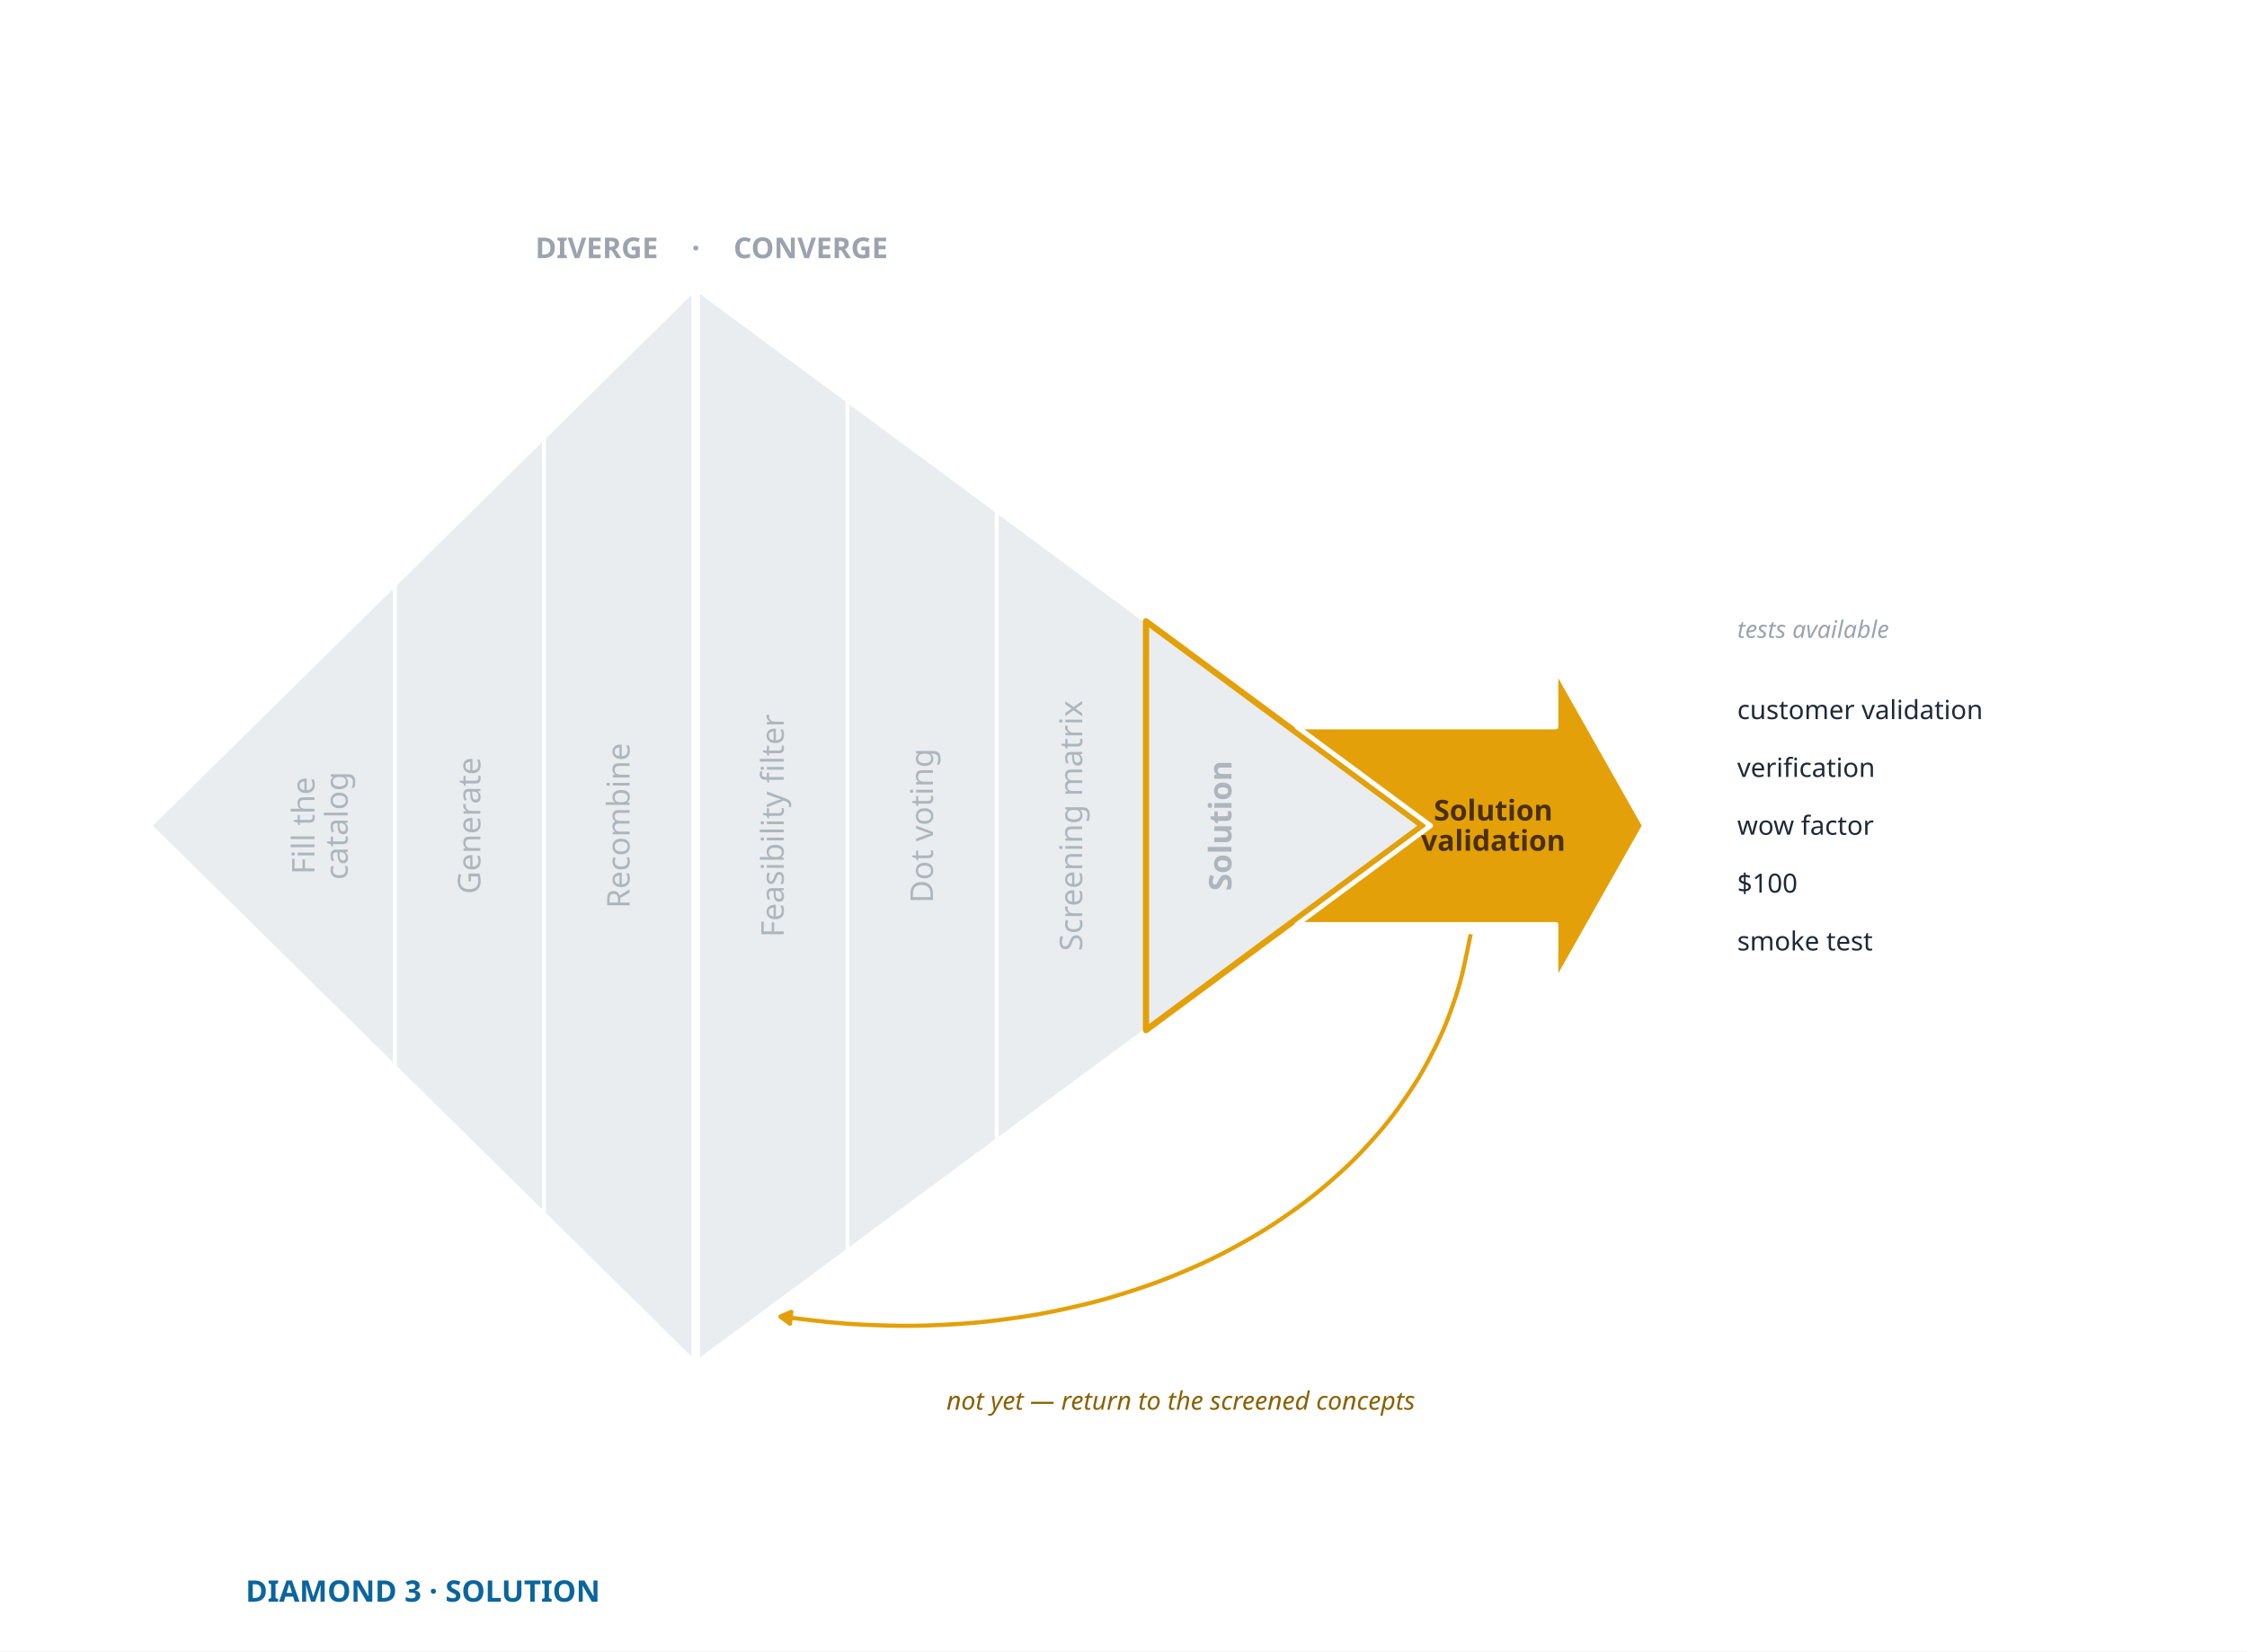
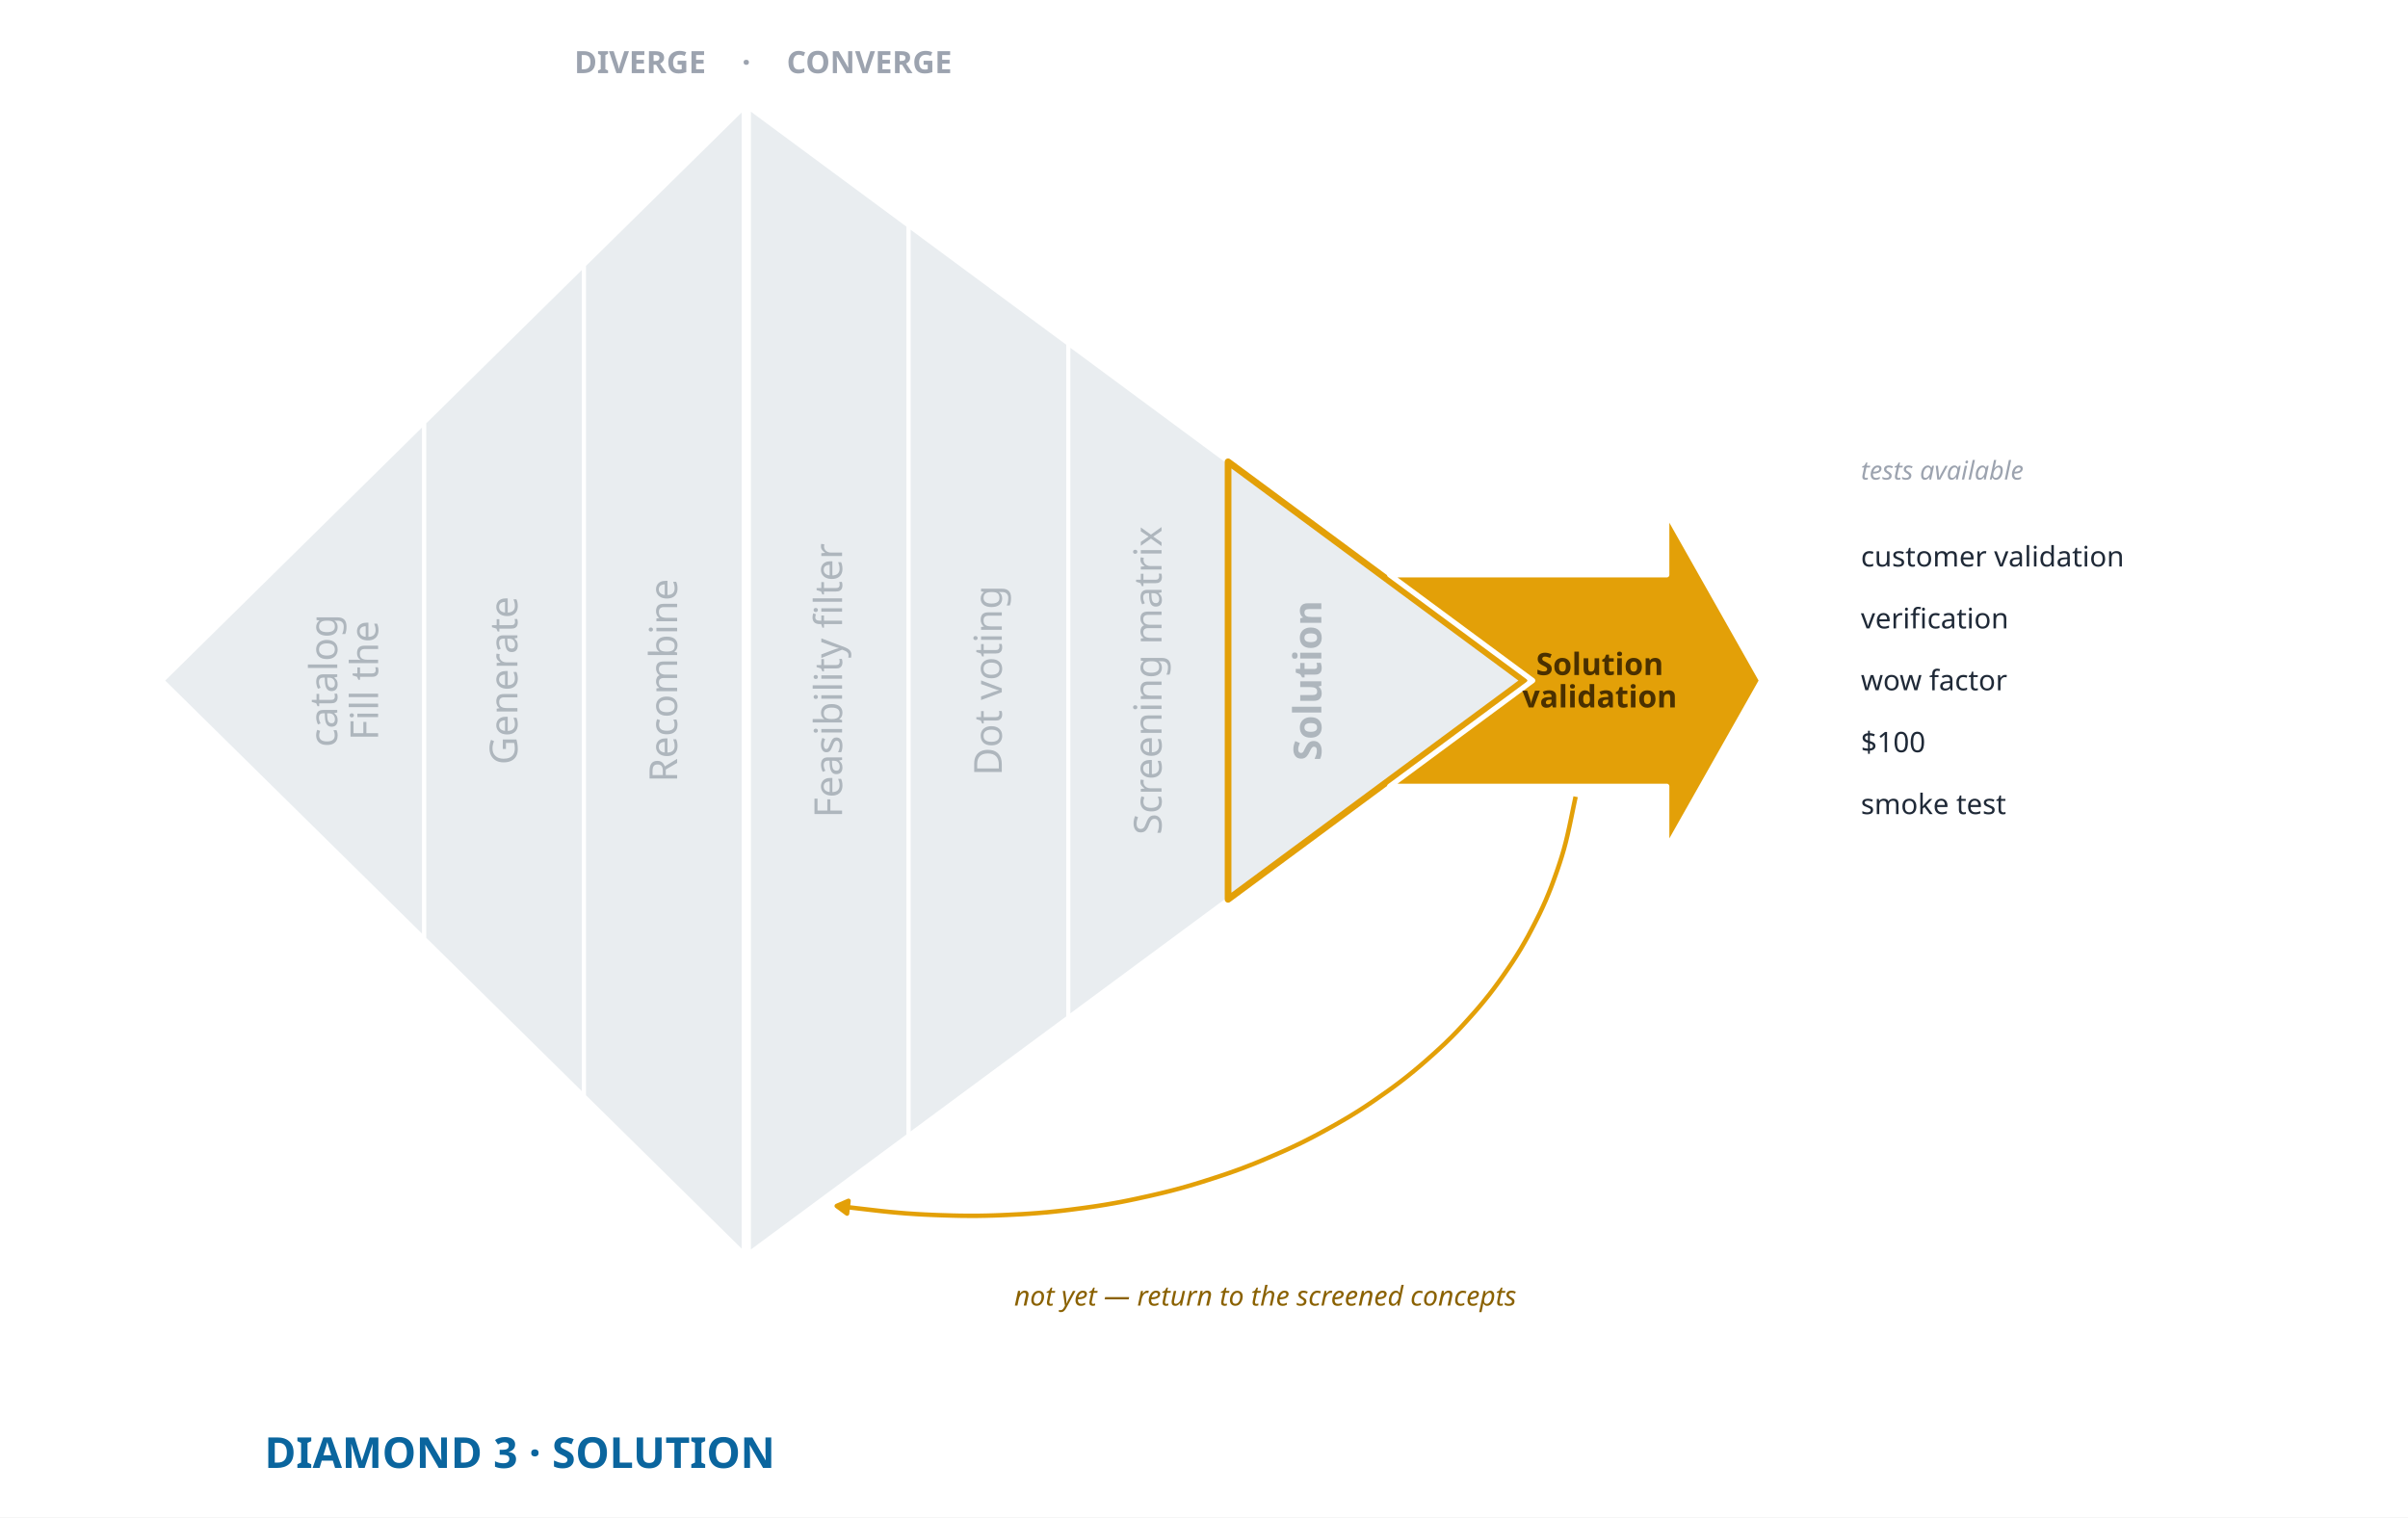
- <svg xmlns="http://www.w3.org/2000/svg" width="691.20pt" height="507.99pt" viewBox="0 0 691.20 507.99">
+ <svg xmlns="http://www.w3.org/2000/svg" width="691.20pt" height="435.56pt" viewBox="0 0 691.20 435.56">
  <g class="svglite">
    <defs>
      <style type="text/css">
    .svglite line, .svglite polyline, .svglite polygon, .svglite path, .svglite rect, .svglite circle {
      fill: none;
      stroke: #000000;
      stroke-linecap: round;
      stroke-linejoin: round;
      stroke-miterlimit: 10.00;
    }
    .svglite text {
      white-space: pre;
    }
    .svglite g.glyphgroup path {
      fill: inherit;
      stroke: none;
    }
  </style>
    </defs>
    <rect width="100%" height="100%" style="stroke: none; fill: #FFFFFF;" />
    <defs>
-       <clipPath id="cpMC4wMHw2OTEuMjB8MC4wMHw1MDcuOTk=">
-         <rect x="0.00" y="0.00" width="691.20" height="507.99" />
+       <clipPath id="cpMC4wMHw2OTEuMjB8MC4wMHw0MzUuNTY=">
+         <rect x="0.00" y="0.00" width="691.20" height="435.56" />
      </clipPath>
    </defs>
-     <g clip-path="url(#cpMC4wMHw2OTEuMjB8MC4wMHw1MDcuOTk=)">
+     <g clip-path="url(#cpMC4wMHw2OTEuMjB8MC4wMHw0MzUuNTY=)">
</g>
    <defs>
-       <clipPath id="cpMC43Mnw2OTAuNDh8MC4wMHw1MDcuOTk=">
-         <rect x="0.72" y="0.00" width="689.76" height="507.99" />
+       <clipPath id="cpMS4xN3w2OTAuMDN8MC4wMHw0MzUuNTY=">
+         <rect x="1.17" y="0.00" width="688.86" height="435.56" />
      </clipPath>
    </defs>
-     <g clip-path="url(#cpMC43Mnw2OTAuNDh8MC4wMHw1MDcuOTk=)">
-       <rect x="0.72" y="0.00" width="689.76" height="507.99" style="stroke-width: 0.00; stroke: none;" />
+     <g clip-path="url(#cpMS4xN3w2OTAuMDN8MC4wMHw0MzUuNTY=)">
+       <rect x="1.17" y="0.00" width="688.86" height="435.56" style="stroke-width: 0.00; stroke: none;" />
    </g>
-     <g clip-path="url(#cpMC4wMHw2OTEuMjB8MC4wMHw1MDcuOTk=)">
+     <g clip-path="url(#cpMC4wMHw2OTEuMjB8MC4wMHw0MzUuNTY=)">
</g>
    <defs>
-       <clipPath id="cpMi43MXw2ODguNDl8MS45OXw1MDUuOTk=">
-         <rect x="2.71" y="1.99" width="685.78" height="504.00" />
+       <clipPath id="cpMy4xNnw2ODguMDR8MS45OXw0MzMuNTc=">
+         <rect x="3.16" y="1.99" width="684.88" height="431.57" />
      </clipPath>
    </defs>
-     <g clip-path="url(#cpMi43MXw2ODguNDl8MS45OXw1MDUuOTk=)">
-       <polygon points="214.79,418.67 260.70,384.73 260.70,123.25 214.79,89.32 " style="stroke-width: 1.17; stroke: #FFFFFF; stroke-linecap: butt; fill: #E9EDF0;" />
-       <polygon points="260.70,384.73 306.61,350.80 306.61,157.18 260.70,123.25 " style="stroke-width: 1.17; stroke: #FFFFFF; stroke-linecap: butt; fill: #E9EDF0;" />
-       <polygon points="306.61,350.80 352.52,316.87 352.52,191.12 306.61,157.18 " style="stroke-width: 1.17; stroke: #FFFFFF; stroke-linecap: butt; fill: #E9EDF0;" />
-       <polygon points="352.52,316.87 437.58,253.99 352.52,191.12 " style="stroke-width: 1.17; stroke: #FFFFFF; stroke-linecap: butt; fill: #E9EDF0;" />
-       <polygon points="46.20,253.99 121.48,328.18 121.48,179.81 " style="stroke-width: 1.17; stroke: #FFFFFF; stroke-linecap: butt; fill: #E9EDF0;" />
-       <polygon points="121.48,328.18 167.38,373.42 167.38,134.56 121.48,179.81 " style="stroke-width: 1.17; stroke: #FFFFFF; stroke-linecap: butt; fill: #E9EDF0;" />
-       <polygon points="167.38,373.42 213.29,418.67 213.29,89.32 167.38,134.56 " style="stroke-width: 1.17; stroke: #FFFFFF; stroke-linecap: butt; fill: #E9EDF0;" />
-       <polygon points="352.52,316.87 437.58,253.99 352.52,191.12 " style="stroke-width: 1.92; stroke: #E3A008; stroke-linecap: butt;" />
-       <text transform="translate(286.99,253.99) rotate(-90)" text-anchor="middle" style="font-size: 9.67px;fill: #AEB6BD; font-family: &quot;Fira Sans&quot;;" textLength="45.16px" lengthAdjust="spacingAndGlyphs">Dot voting</text>
-       <text transform="translate(241.08,253.99) rotate(-90)" text-anchor="middle" style="font-size: 9.67px;fill: #AEB6BD; font-family: &quot;Fira Sans&quot;;" textLength="68.08px" lengthAdjust="spacingAndGlyphs">Feasibility filter</text>
-       <text transform="translate(96.75,253.99) rotate(-90)" text-anchor="middle" style="font-size: 9.67px;fill: #AEB6BD; font-family: &quot;Fira Sans&quot;;" textLength="30.47px" lengthAdjust="spacingAndGlyphs">Fill the</text>
-       <text transform="translate(106.96,253.99) rotate(-90)" text-anchor="middle" style="font-size: 9.67px;fill: #AEB6BD; font-family: &quot;Fira Sans&quot;;" textLength="32.05px" lengthAdjust="spacingAndGlyphs">catalog</text>
-       <text transform="translate(147.76,253.99) rotate(-90)" text-anchor="middle" style="font-size: 9.67px;fill: #AEB6BD; font-family: &quot;Fira Sans&quot;;" textLength="39.92px" lengthAdjust="spacingAndGlyphs">Generate</text>
-       <text transform="translate(193.67,253.99) rotate(-90)" text-anchor="middle" style="font-size: 9.67px;fill: #AEB6BD; font-family: &quot;Fira Sans&quot;;" textLength="48.98px" lengthAdjust="spacingAndGlyphs">Recombine</text>
-       <text transform="translate(332.90,253.99) rotate(-90)" text-anchor="middle" style="font-size: 9.67px;fill: #AEB6BD; font-family: &quot;Fira Sans&quot;;" textLength="74.02px" lengthAdjust="spacingAndGlyphs">Screening matrix</text>
-       <text transform="translate(378.82,253.99) rotate(-90)" text-anchor="middle" style="font-size: 9.67px; font-weight: bold;fill: #AEB6BD; font-family: &quot;Fira Sans&quot;;" textLength="37.27px" lengthAdjust="spacingAndGlyphs">Solution</text>
-       <text x="202.44" y="79.40" text-anchor="end" style="font-size: 8.82px; font-weight: bold;fill: #9CA3AF; font-family: &quot;Fira Sans&quot;;" textLength="33.64px" lengthAdjust="spacingAndGlyphs">DIVERGE</text>
-       <text x="214.04" y="79.40" text-anchor="middle" style="font-size: 8.82px; font-weight: bold;fill: #9CA3AF; font-family: &quot;Fira Sans&quot;;" textLength="2.11px" lengthAdjust="spacingAndGlyphs">·</text>
-       <text x="225.64" y="79.40" style="font-size: 8.82px; font-weight: bold;fill: #9CA3AF; font-family: &quot;Fira Sans&quot;;" textLength="42.16px" lengthAdjust="spacingAndGlyphs">CONVERGE</text>
-       <polyline points="452.41,287.38 452.37,287.58 452.13,288.69 451.68,290.85 451.14,293.48 450.61,296.00 450.10,298.30 449.59,300.41 449.05,302.44 449.03,302.52 448.44,304.52 447.83,306.45 447.23,308.23 446.65,309.88 446.06,311.52 445.40,313.28 444.66,315.16 443.84,317.10 443.79,317.23 442.93,319.14 442.06,320.98 441.22,322.68 440.42,324.25 439.61,325.80 438.72,327.47 437.73,329.24 436.66,331.07 436.53,331.30 435.42,333.10 434.31,334.82 433.24,336.41 432.23,337.88 431.22,339.33 430.12,340.88 428.90,342.53 427.59,344.23 427.32,344.57 425.98,346.23 424.65,347.82 423.37,349.29 422.17,350.65 420.98,351.97 419.69,353.38 418.27,354.88 416.75,356.43 416.28,356.90 414.73,358.41 413.19,359.85 411.73,361.18 410.36,362.40 409.00,363.60 407.54,364.85 405.95,366.19 404.25,367.57 403.52,368.15 401.78,369.49 400.07,370.77 398.44,371.95 396.91,373.03 395.42,374.07 393.82,375.17 392.07,376.34 390.22,377.54 389.19,378.19 387.29,379.35 385.42,380.46 383.65,381.47 381.99,382.40 380.37,383.30 378.65,384.23 376.78,385.22 374.79,386.24 373.45,386.91 371.41,387.89 369.42,388.81 367.52,389.66 365.75,390.43 364.02,391.17 362.21,391.94 360.24,392.74 358.14,393.57 356.47,394.21 354.32,395.00 352.22,395.73 350.22,396.41 348.36,397.02 346.55,397.60 344.66,398.19 342.61,398.82 340.43,399.46 338.45,400.01 336.21,400.60 334.02,401.15 331.95,401.64 330.01,402.09 328.14,402.51 326.19,402.94 324.09,403.38 321.84,403.82 319.59,404.24 317.29,404.63 315.03,404.99 312.90,405.31 310.91,405.58 308.99,405.84 307.00,406.10 304.86,406.36 302.58,406.61 300.22,406.84 300.10,406.85 297.75,407.05 295.46,407.22 293.29,407.36 291.26,407.46 289.32,407.56 287.31,407.65 285.14,407.73 282.84,407.79 280.47,407.83 280.20,407.83 277.83,407.83 275.52,407.81 273.33,407.76 271.29,407.70 269.34,407.64 267.32,407.56 265.15,407.46 262.85,407.33 260.48,407.17 260.12,407.15 257.73,406.95 255.30,406.73 252.72,406.46 249.92,406.14 246.90,405.79 243.92,405.44 241.57,405.17 240.32,405.03 240.04,404.99 240.04,404.99 " style="stroke-width: 1.28; stroke: #E3A008; stroke-linecap: butt;" />
-       <polygon points="243.42,403.53 240.04,404.99 243.00,407.19 " style="stroke-width: 1.28; stroke: #E3A008; stroke-linecap: butt; fill: #E3A008;" />
-       <text x="363.21" y="433.63" text-anchor="middle" style="font-size: 7.82px; font-style: italic;fill: #8A6100; font-family: &quot;Fira Sans&quot;;" textLength="145.98px" lengthAdjust="spacingAndGlyphs">not yet — return to the screened concepts</text>
-       <text x="75.57" y="492.68" style="font-size: 9.10px; font-weight: bold;fill: #0A659E; font-family: &quot;Fira Sans&quot;;" textLength="94.67px" lengthAdjust="spacingAndGlyphs">DIAMOND 3 · SOLUTION</text>
-       <polygon points="398.96,284.38 478.61,284.38 478.61,302.20 505.85,253.99 478.61,205.79 478.61,223.60 398.96,223.60 440.08,253.99 " style="stroke-width: 1.49; stroke: #FFFFFF; stroke-linecap: butt; fill: #E3A008;" />
-       <text x="459.34" y="252.39" text-anchor="middle" style="font-size: 8.82px; font-weight: bold;fill: #4A3000; font-family: &quot;Fira Sans&quot;;" textLength="33.97px" lengthAdjust="spacingAndGlyphs">Solution</text>
-       <text x="459.34" y="261.70" text-anchor="middle" style="font-size: 8.82px; font-weight: bold;fill: #4A3000; font-family: &quot;Fira Sans&quot;;" textLength="40.67px" lengthAdjust="spacingAndGlyphs">validation</text>
-       <text x="534.39" y="221.20" style="font-size: 8.11px;fill: #1F2937; font-family: &quot;Fira Sans&quot;;" textLength="73.58px" lengthAdjust="spacingAndGlyphs">customer validation</text>
-       <text x="534.39" y="238.99" style="font-size: 8.11px;fill: #1F2937; font-family: &quot;Fira Sans&quot;;" textLength="41.39px" lengthAdjust="spacingAndGlyphs">verification</text>
-       <text x="534.39" y="256.78" style="font-size: 8.11px;fill: #1F2937; font-family: &quot;Fira Sans&quot;;" textLength="40.02px" lengthAdjust="spacingAndGlyphs">wow factor</text>
-       <text x="534.39" y="274.57" style="font-size: 8.11px;fill: #1F2937; font-family: &quot;Fira Sans&quot;;" textLength="16.67px" lengthAdjust="spacingAndGlyphs">$100</text>
-       <text x="534.39" y="292.36" style="font-size: 8.11px;fill: #1F2937; font-family: &quot;Fira Sans&quot;;" textLength="40.11px" lengthAdjust="spacingAndGlyphs">smoke test</text>
-       <text x="534.39" y="196.21" style="font-size: 7.40px; font-style: italic;fill: #9CA3AF; font-family: &quot;Fira Sans&quot;;" textLength="48.19px" lengthAdjust="spacingAndGlyphs">tests available</text>
+     <g clip-path="url(#cpMy4xNnw2ODguMDR8MS45OXw0MzMuNTc=)">
+       <polygon points="214.96,359.81 260.81,325.92 260.81,64.79 214.96,30.90 " style="stroke-width: 1.17; stroke: #FFFFFF; stroke-linecap: butt; fill: #E9EDF0;" />
+       <polygon points="260.81,325.92 306.66,292.03 306.66,98.67 260.81,64.79 " style="stroke-width: 1.17; stroke: #FFFFFF; stroke-linecap: butt; fill: #E9EDF0;" />
+       <polygon points="306.66,292.03 352.51,258.15 352.51,132.56 306.66,98.67 " style="stroke-width: 1.17; stroke: #FFFFFF; stroke-linecap: butt; fill: #E9EDF0;" />
+       <polygon points="352.51,258.15 437.46,195.35 352.51,132.56 " style="stroke-width: 1.17; stroke: #FFFFFF; stroke-linecap: butt; fill: #E9EDF0;" />
+       <polygon points="46.59,195.35 121.77,269.44 121.77,121.27 " style="stroke-width: 1.17; stroke: #FFFFFF; stroke-linecap: butt; fill: #E9EDF0;" />
+       <polygon points="121.77,269.44 167.62,314.63 167.62,76.08 121.77,121.27 " style="stroke-width: 1.17; stroke: #FFFFFF; stroke-linecap: butt; fill: #E9EDF0;" />
+       <polygon points="167.62,314.63 213.47,359.81 213.47,30.90 167.62,76.08 " style="stroke-width: 1.17; stroke: #FFFFFF; stroke-linecap: butt; fill: #E9EDF0;" />
+       <polygon points="352.51,258.15 437.46,195.35 352.51,132.56 " style="stroke-width: 1.92; stroke: #E3A008; stroke-linecap: butt;" />
+       <text transform="translate(287.56,195.35) rotate(-90)" text-anchor="middle" style="font-size: 11.10px;fill: #AEB6BD; font-family: &quot;Fira Sans&quot;;" textLength="51.78px" lengthAdjust="spacingAndGlyphs">Dot voting</text>
+       <text transform="translate(241.71,195.35) rotate(-90)" text-anchor="middle" style="font-size: 11.10px;fill: #AEB6BD; font-family: &quot;Fira Sans&quot;;" textLength="78.08px" lengthAdjust="spacingAndGlyphs">Feasibility filter</text>
+       <text transform="translate(96.81,195.35) rotate(-90)" text-anchor="middle" style="font-size: 11.10px;fill: #AEB6BD; font-family: &quot;Fira Sans&quot;;" textLength="36.75px" lengthAdjust="spacingAndGlyphs">catalog</text>
+       <text transform="translate(108.53,195.35) rotate(-90)" text-anchor="middle" style="font-size: 11.10px;fill: #AEB6BD; font-family: &quot;Fira Sans&quot;;" textLength="34.95px" lengthAdjust="spacingAndGlyphs">Fill the</text>
+       <text transform="translate(148.52,195.35) rotate(-90)" text-anchor="middle" style="font-size: 11.10px;fill: #AEB6BD; font-family: &quot;Fira Sans&quot;;" textLength="45.81px" lengthAdjust="spacingAndGlyphs">Generate</text>
+       <text transform="translate(194.37,195.35) rotate(-90)" text-anchor="middle" style="font-size: 11.10px;fill: #AEB6BD; font-family: &quot;Fira Sans&quot;;" textLength="56.22px" lengthAdjust="spacingAndGlyphs">Recombine</text>
+       <text transform="translate(333.41,195.35) rotate(-90)" text-anchor="middle" style="font-size: 11.10px;fill: #AEB6BD; font-family: &quot;Fira Sans&quot;;" textLength="84.88px" lengthAdjust="spacingAndGlyphs">Screening matrix</text>
+       <text transform="translate(379.28,195.35) rotate(-90)" text-anchor="middle" style="font-size: 11.10px; font-weight: bold;fill: #AEB6BD; font-family: &quot;Fira Sans&quot;;" textLength="42.77px" lengthAdjust="spacingAndGlyphs">Solution</text>
+       <text x="202.63" y="20.99" text-anchor="end" style="font-size: 8.82px; font-weight: bold;fill: #9CA3AF; font-family: &quot;Fira Sans&quot;;" textLength="33.64px" lengthAdjust="spacingAndGlyphs">DIVERGE</text>
+       <text x="214.21" y="20.99" text-anchor="middle" style="font-size: 8.82px; font-weight: bold;fill: #9CA3AF; font-family: &quot;Fira Sans&quot;;" textLength="2.11px" lengthAdjust="spacingAndGlyphs">·</text>
+       <text x="225.80" y="20.99" style="font-size: 8.82px; font-weight: bold;fill: #9CA3AF; font-family: &quot;Fira Sans&quot;;" textLength="42.16px" lengthAdjust="spacingAndGlyphs">CONVERGE</text>
+       <polyline points="452.27,228.69 452.23,228.89 451.99,230.01 451.54,232.17 451.00,234.80 450.47,237.32 449.96,239.61 449.45,241.72 448.91,243.75 448.89,243.82 448.30,245.82 447.69,247.74 447.09,249.53 446.51,251.17 445.92,252.81 445.27,254.57 444.52,256.45 443.71,258.39 443.66,258.51 442.80,260.42 441.94,262.25 441.09,263.95 440.29,265.52 439.48,267.07 438.60,268.74 437.60,270.51 436.54,272.34 436.41,272.56 435.30,274.35 434.19,276.08 433.12,277.67 432.11,279.14 431.10,280.59 430.00,282.13 428.78,283.78 427.48,285.48 427.21,285.81 425.87,287.47 424.54,289.06 423.27,290.53 422.07,291.88 420.87,293.21 419.58,294.62 418.17,296.12 416.65,297.67 416.18,298.13 414.64,299.64 413.10,301.07 411.64,302.40 410.27,303.62 408.91,304.82 407.46,306.07 405.86,307.41 404.16,308.79 403.44,309.36 401.71,310.70 400.00,311.98 398.37,313.16 396.84,314.23 395.34,315.28 393.75,316.38 392.00,317.55 390.15,318.75 389.13,319.39 387.24,320.55 385.37,321.65 383.60,322.67 381.94,323.60 380.32,324.49 378.60,325.43 376.73,326.42 374.75,327.43 373.41,328.10 371.38,329.07 369.38,330.00 367.49,330.84 365.71,331.61 363.99,332.35 362.18,333.12 360.21,333.93 358.11,334.75 356.46,335.39 354.31,336.17 352.21,336.91 350.21,337.58 348.35,338.19 346.54,338.77 344.65,339.37 342.61,339.99 340.43,340.63 338.46,341.18 336.23,341.77 334.04,342.32 331.96,342.81 330.03,343.26 328.16,343.67 326.21,344.10 324.10,344.54 321.86,344.99 319.63,345.40 317.32,345.80 315.07,346.16 312.94,346.47 310.95,346.75 309.04,347.00 307.05,347.26 304.90,347.52 302.62,347.77 300.27,348.01 300.16,348.01 297.81,348.21 295.52,348.38 293.35,348.52 291.33,348.62 289.39,348.72 287.38,348.81 285.21,348.89 282.91,348.95 280.54,348.99 280.29,348.99 277.92,348.99 275.61,348.97 273.42,348.92 271.38,348.86 269.43,348.80 267.42,348.72 265.25,348.62 262.95,348.49 260.57,348.33 260.23,348.31 257.85,348.11 255.42,347.89 252.84,347.62 250.04,347.30 247.02,346.95 244.04,346.60 241.70,346.33 240.46,346.19 240.18,346.16 240.18,346.16 " style="stroke-width: 1.28; stroke: #E3A008; stroke-linecap: butt;" />
+       <polygon points="243.56,344.69 240.18,346.16 243.14,348.35 " style="stroke-width: 1.28; stroke: #E3A008; stroke-linecap: butt; fill: #E3A008;" />
+       <text x="363.19" y="374.76" text-anchor="middle" style="font-size: 7.82px; font-style: italic;fill: #8A6100; font-family: &quot;Fira Sans&quot;;" textLength="145.98px" lengthAdjust="spacingAndGlyphs">not yet — return to the screened concepts</text>
+       <text x="75.92" y="421.36" style="font-size: 12.23px; font-weight: bold;fill: #0A659E; font-family: &quot;Fira Sans&quot;;" textLength="127.34px" lengthAdjust="spacingAndGlyphs">DIAMOND 3 · SOLUTION</text>
+       <polygon points="398.89,225.70 478.43,225.70 478.43,243.49 505.64,195.35 478.43,147.21 478.43,165.00 398.89,165.00 439.95,195.35 " style="stroke-width: 1.49; stroke: #FFFFFF; stroke-linecap: butt; fill: #E3A008;" />
+       <text x="459.19" y="193.75" text-anchor="middle" style="font-size: 8.82px; font-weight: bold;fill: #4A3000; font-family: &quot;Fira Sans&quot;;" textLength="33.97px" lengthAdjust="spacingAndGlyphs">Solution</text>
+       <text x="459.19" y="203.06" text-anchor="middle" style="font-size: 8.82px; font-weight: bold;fill: #4A3000; font-family: &quot;Fira Sans&quot;;" textLength="40.67px" lengthAdjust="spacingAndGlyphs">validation</text>
+       <text x="534.15" y="162.61" style="font-size: 8.11px;fill: #1F2937; font-family: &quot;Fira Sans&quot;;" textLength="73.58px" lengthAdjust="spacingAndGlyphs">customer validation</text>
+       <text x="534.15" y="180.38" style="font-size: 8.11px;fill: #1F2937; font-family: &quot;Fira Sans&quot;;" textLength="41.39px" lengthAdjust="spacingAndGlyphs">verification</text>
+       <text x="534.15" y="198.14" style="font-size: 8.11px;fill: #1F2937; font-family: &quot;Fira Sans&quot;;" textLength="40.02px" lengthAdjust="spacingAndGlyphs">wow factor</text>
+       <text x="534.15" y="215.91" style="font-size: 8.11px;fill: #1F2937; font-family: &quot;Fira Sans&quot;;" textLength="16.67px" lengthAdjust="spacingAndGlyphs">$100</text>
+       <text x="534.15" y="233.68" style="font-size: 8.11px;fill: #1F2937; font-family: &quot;Fira Sans&quot;;" textLength="40.11px" lengthAdjust="spacingAndGlyphs">smoke test</text>
+       <text x="534.15" y="137.65" style="font-size: 7.40px; font-style: italic;fill: #9CA3AF; font-family: &quot;Fira Sans&quot;;" textLength="48.19px" lengthAdjust="spacingAndGlyphs">tests available</text>
    </g>
-     <g clip-path="url(#cpMC4wMHw2OTEuMjB8MC4wMHw1MDcuOTk=)">
+     <g clip-path="url(#cpMC4wMHw2OTEuMjB8MC4wMHw0MzUuNTY=)">
</g>
  </g>
</svg>
